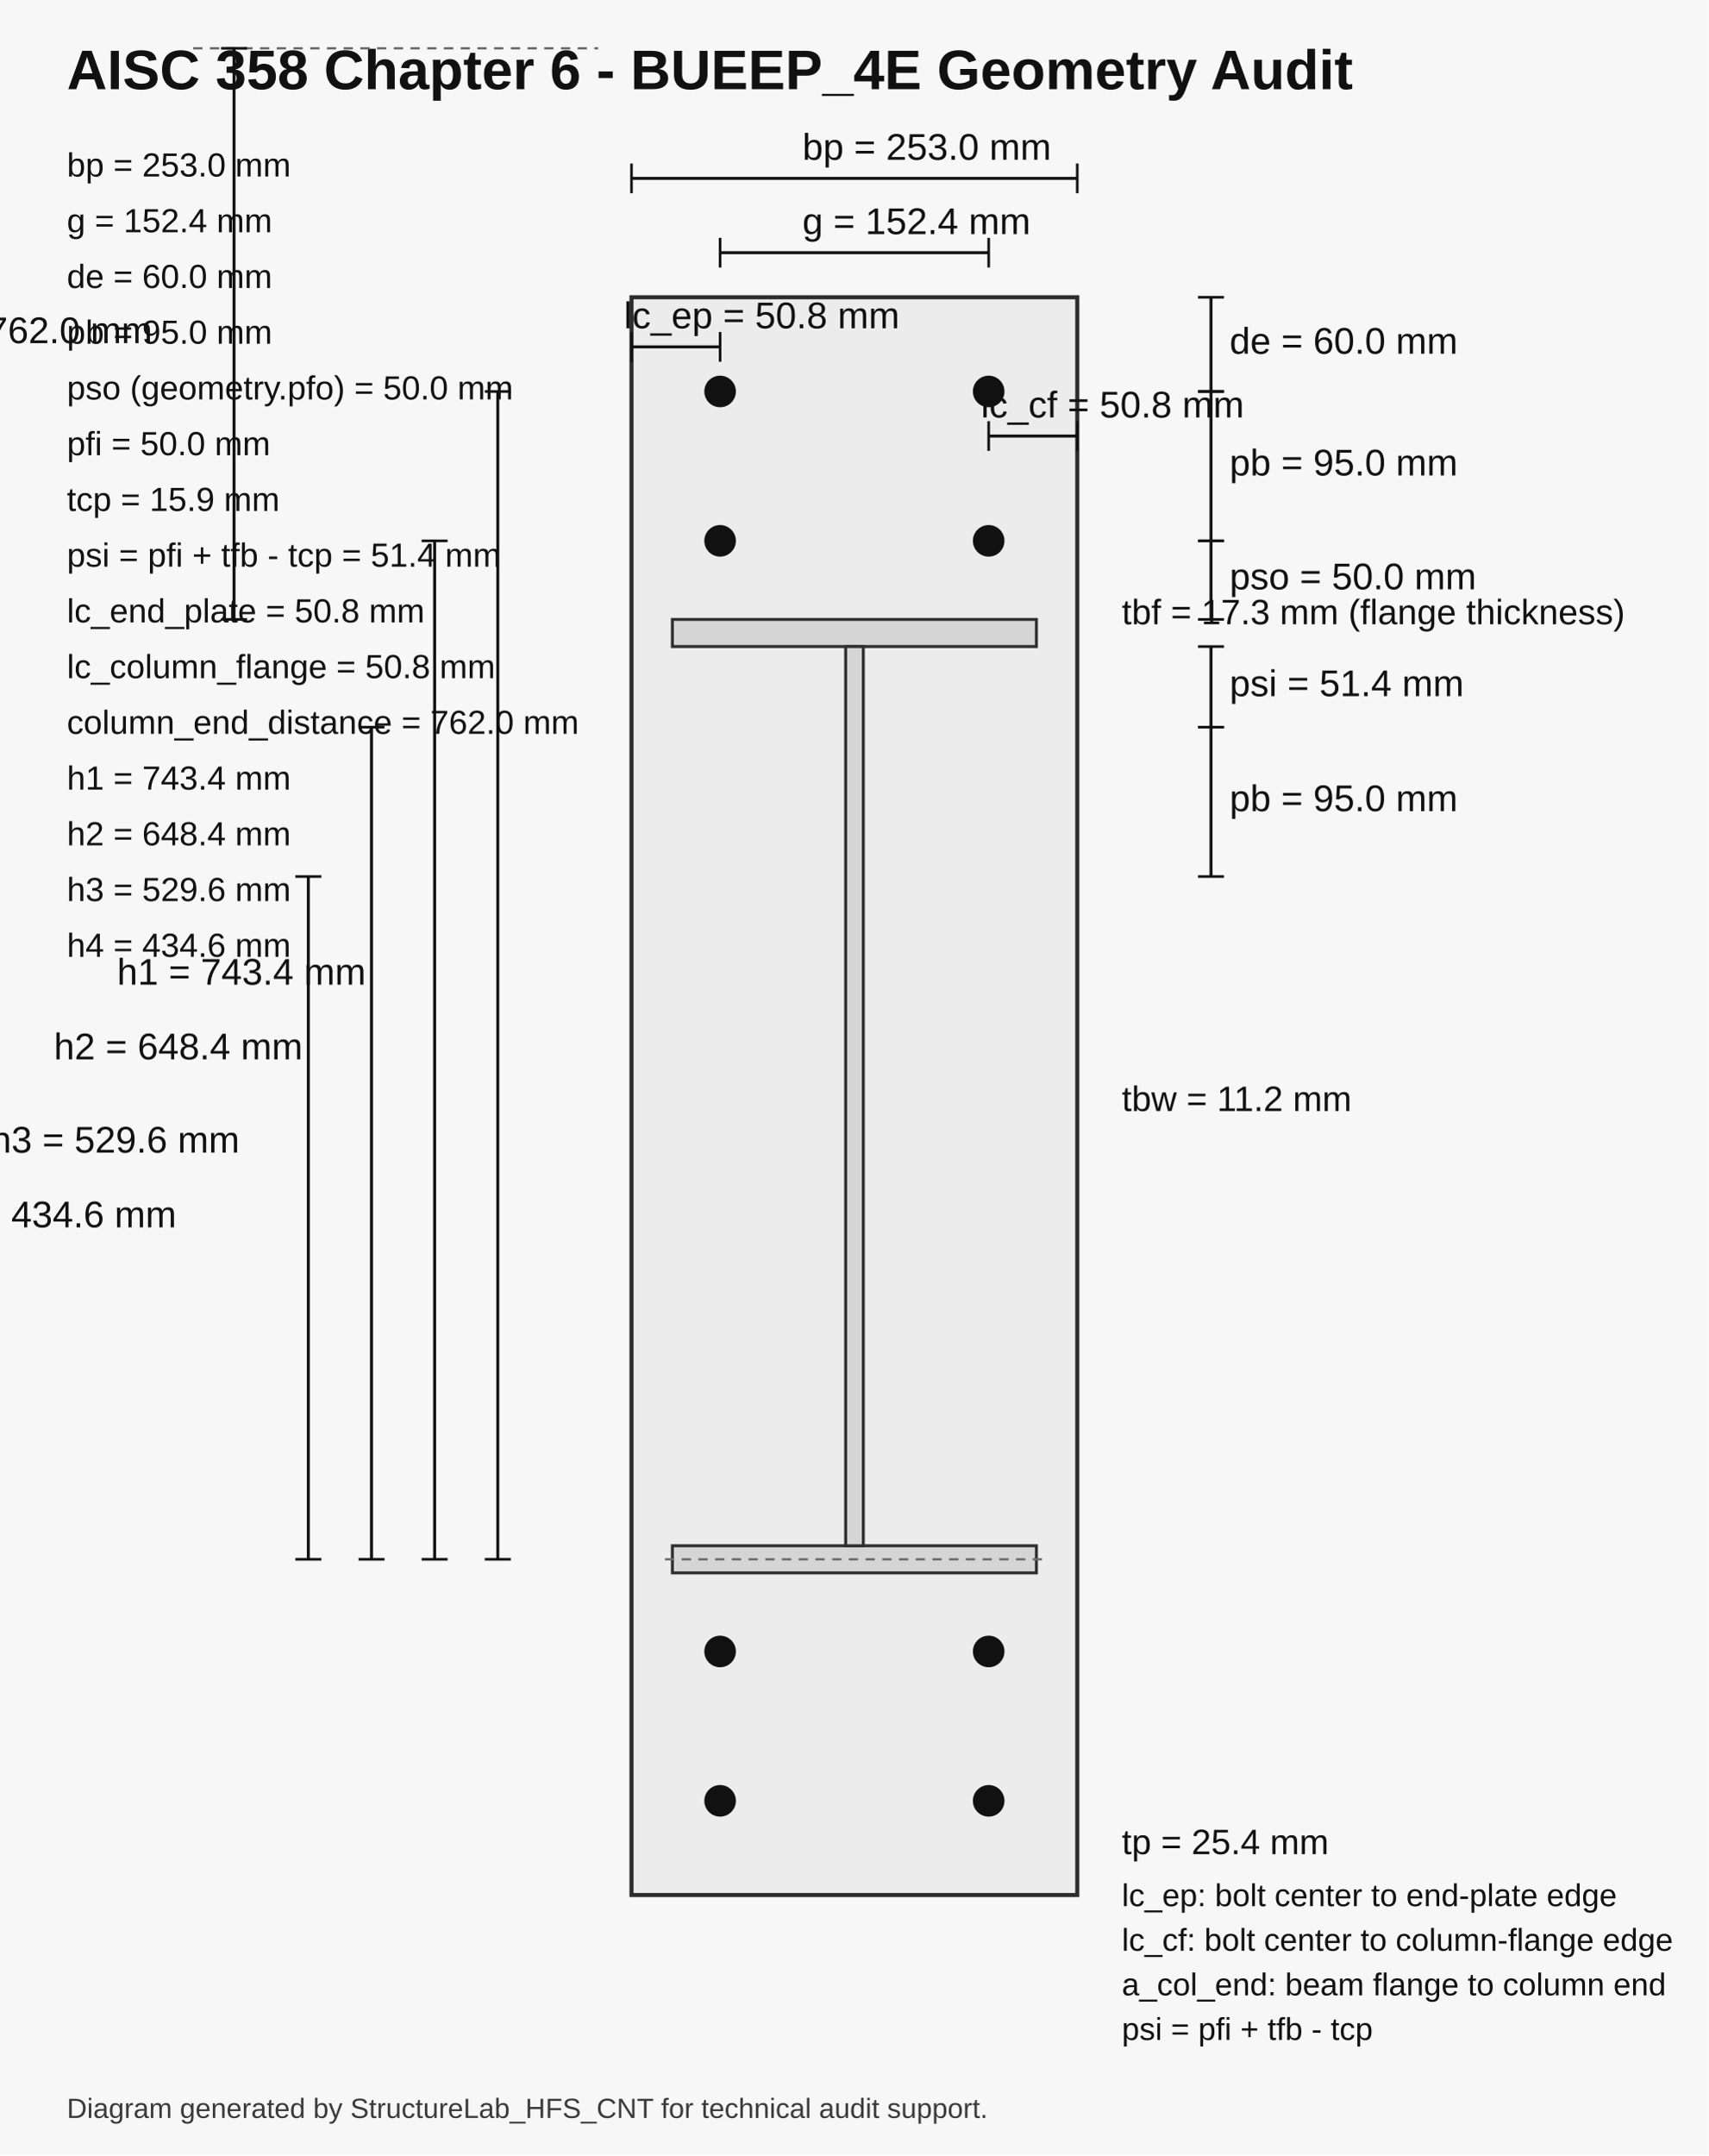
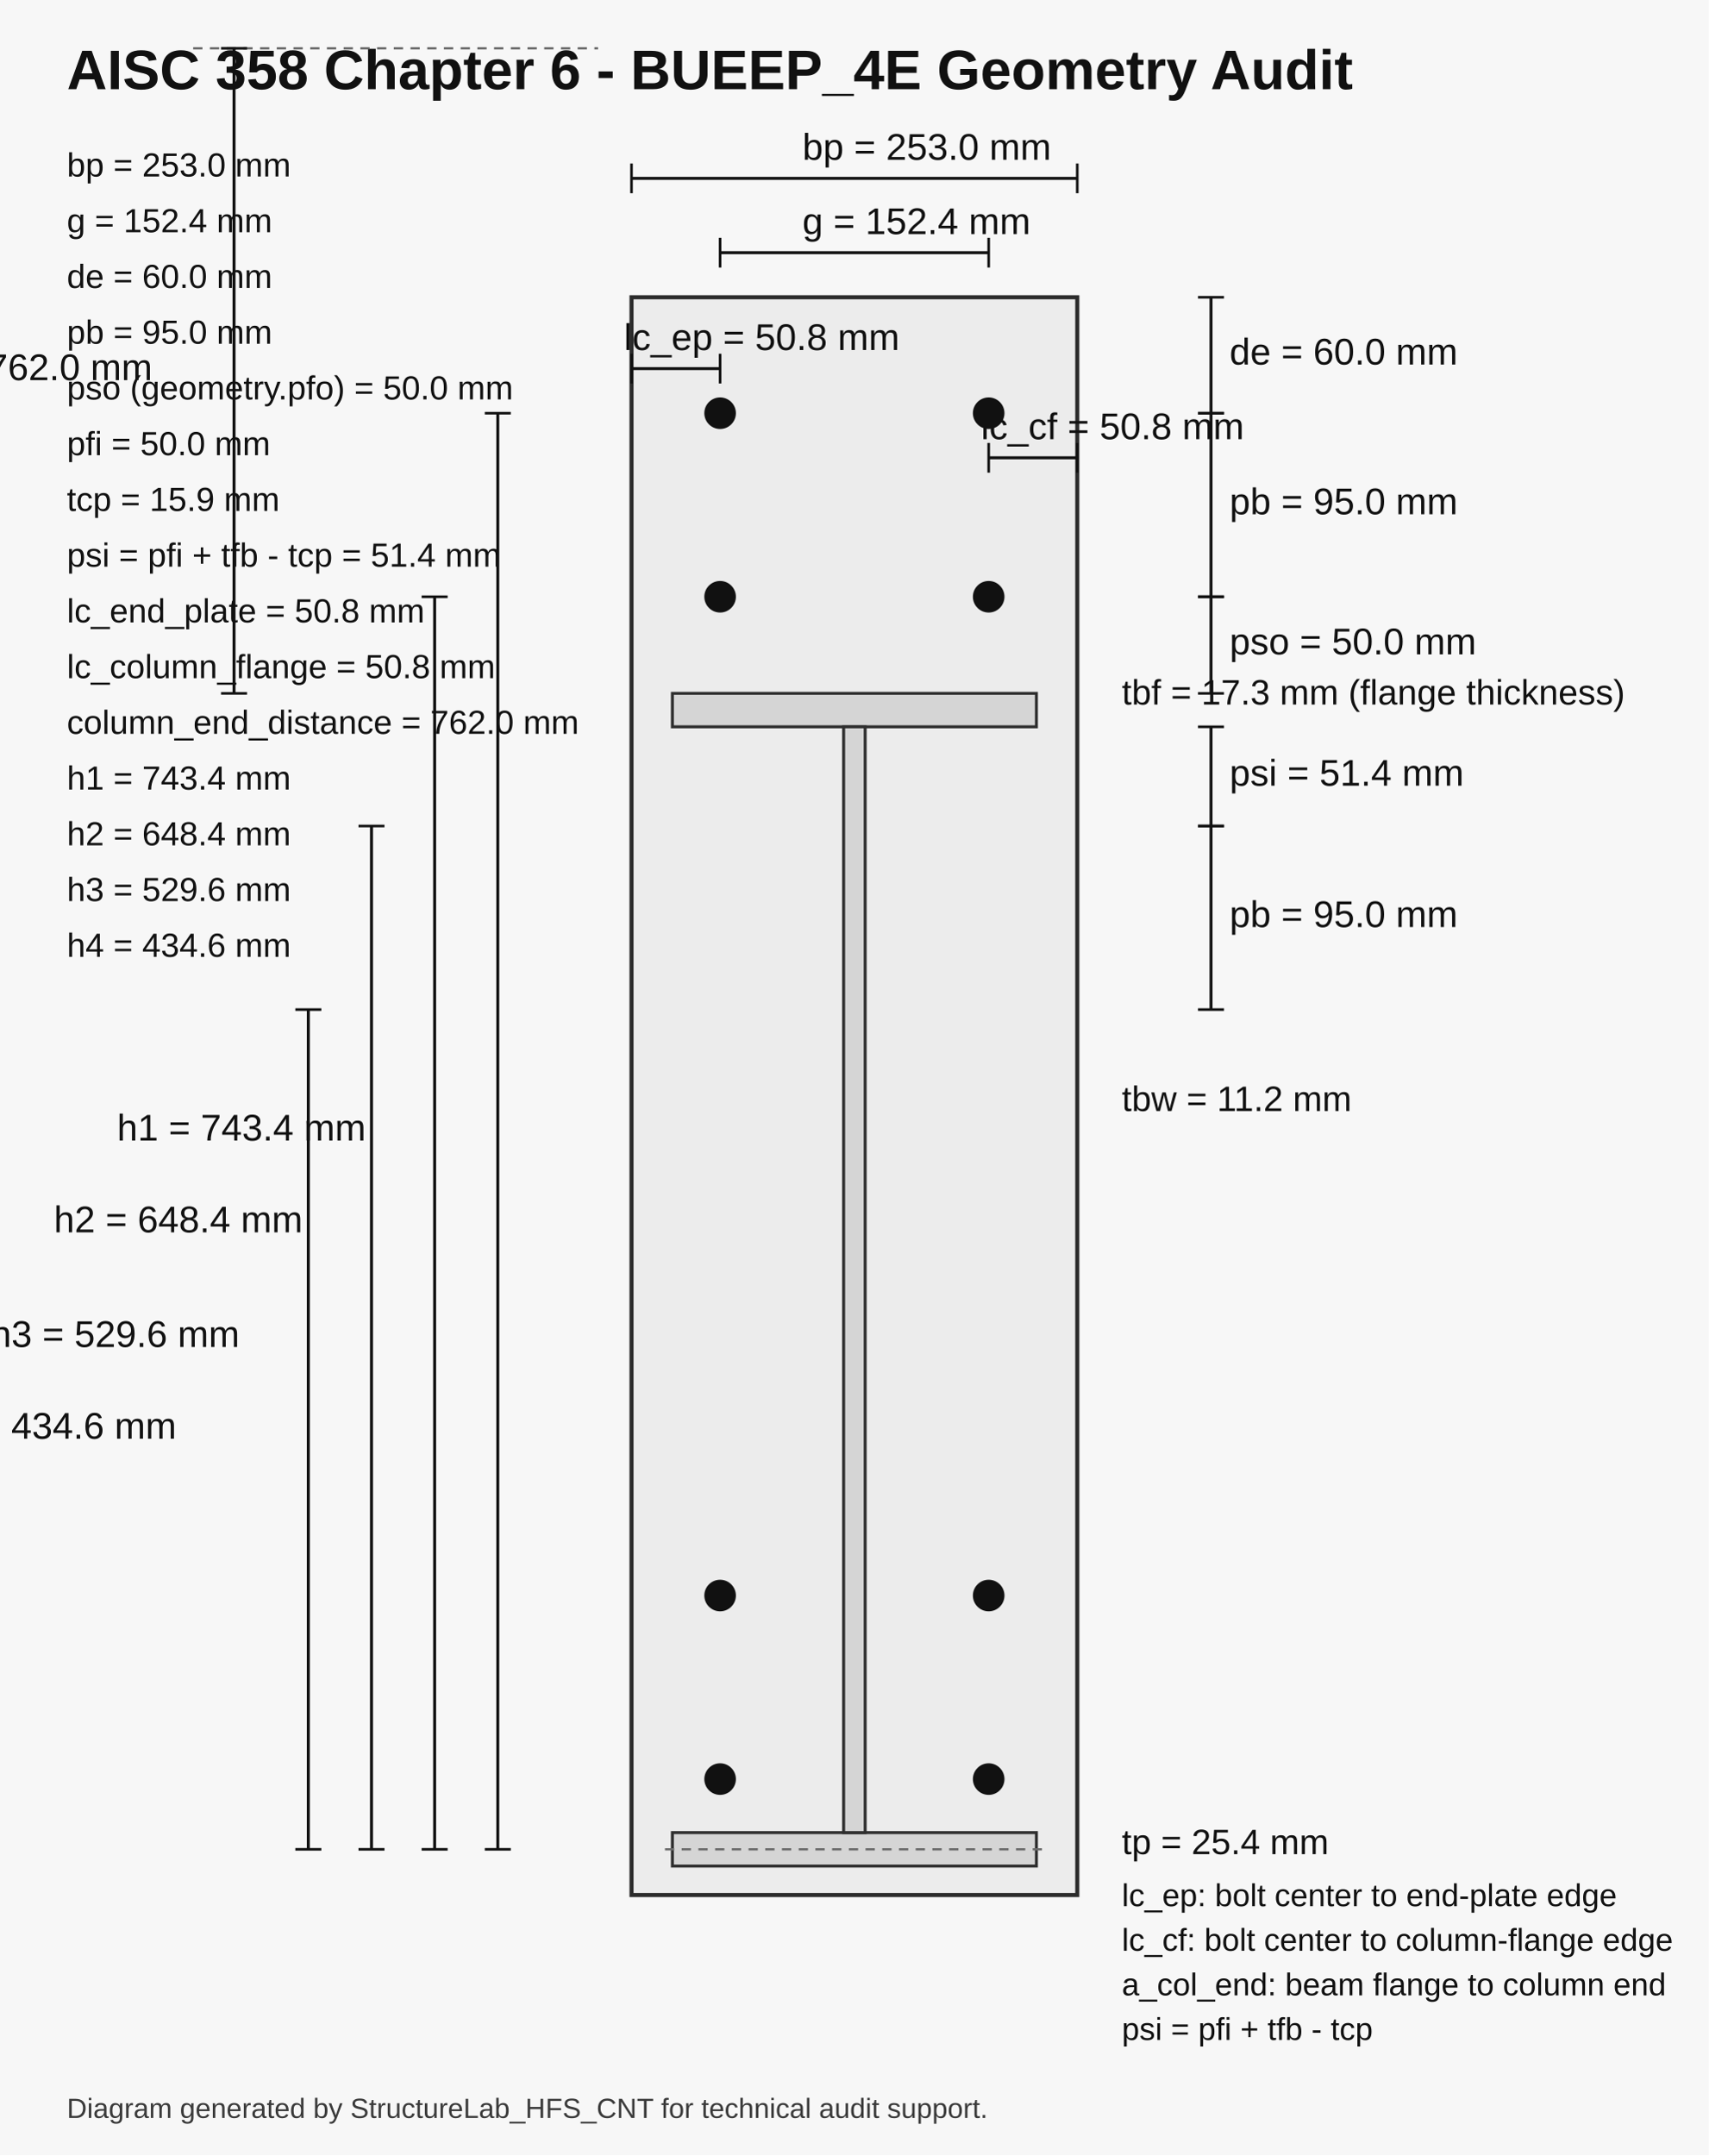
<svg xmlns="http://www.w3.org/2000/svg" width="920" height="1160" viewBox="0 0 920 1160">
  <rect x="0" y="0" width="920" height="1160" fill="#f7f7f7" />
  <text x="36" y="48" font-family="Arial, sans-serif" font-size="30" font-weight="700" fill="#111111">AISC 358 Chapter 6 - BUEEP_4E Geometry Audit</text>
  <text x="36" y="95" font-family="Arial, sans-serif" font-size="18" fill="#111111">bp = 253.0 mm</text>
  <text x="36" y="125" font-family="Arial, sans-serif" font-size="18" fill="#111111">g = 152.4 mm</text>
  <text x="36" y="155" font-family="Arial, sans-serif" font-size="18" fill="#111111">de = 60.0 mm</text>
  <text x="36" y="185" font-family="Arial, sans-serif" font-size="18" fill="#111111">pb = 95.0 mm</text>
  <text x="36" y="215" font-family="Arial, sans-serif" font-size="18" fill="#111111">pso (geometry.pfo) = 50.0 mm</text>
  <text x="36" y="245" font-family="Arial, sans-serif" font-size="18" fill="#111111">pfi = 50.0 mm</text>
  <text x="36" y="275" font-family="Arial, sans-serif" font-size="18" fill="#111111">tcp = 15.9 mm</text>
  <text x="36" y="305" font-family="Arial, sans-serif" font-size="18" fill="#111111">psi = pfi + tfb - tcp = 51.4 mm</text>
  <text x="36" y="335" font-family="Arial, sans-serif" font-size="18" fill="#111111">lc_end_plate = 50.8 mm</text>
  <text x="36" y="365" font-family="Arial, sans-serif" font-size="18" fill="#111111">lc_column_flange = 50.8 mm</text>
  <text x="36" y="395" font-family="Arial, sans-serif" font-size="18" fill="#111111">column_end_distance = 762.0 mm</text>
  <text x="36" y="425" font-family="Arial, sans-serif" font-size="18" fill="#111111">h1 = 743.4 mm</text>
  <text x="36" y="455" font-family="Arial, sans-serif" font-size="18" fill="#111111">h2 = 648.4 mm</text>
  <text x="36" y="485" font-family="Arial, sans-serif" font-size="18" fill="#111111">h3 = 529.6 mm</text>
  <text x="36" y="515" font-family="Arial, sans-serif" font-size="18" fill="#111111">h4 = 434.6 mm</text>
  <rect x="340.0" y="160.0" width="240.0" height="860.0" fill="#ececec" stroke="#2c2c2c" stroke-width="2.2" />
-   <rect x="362.0" y="333.4" width="196.0" height="14.6" fill="#d5d5d5" stroke="#2f2f2f" stroke-width="1.6" />
-   <rect x="362.0" y="832.0" width="196.0" height="14.6" fill="#d5d5d5" stroke="#2f2f2f" stroke-width="1.6" />
-   <rect x="455.3" y="348.0" width="9.5" height="484.0" fill="#d5d5d5" stroke="#2f2f2f" stroke-width="1.6" />
-   <line x1="358.0" y1="839.3" x2="562.0" y2="839.3" stroke="#6a6a6a" stroke-width="1.2" stroke-dasharray="5 4" />
-   <circle cx="387.7" cy="210.7" r="8.5" fill="#111111" />
-   <circle cx="532.3" cy="210.7" r="8.5" fill="#111111" />
-   <circle cx="387.7" cy="291.1" r="8.5" fill="#111111" />
-   <circle cx="532.3" cy="291.1" r="8.5" fill="#111111" />
-   <circle cx="387.7" cy="888.9" r="8.5" fill="#111111" />
-   <circle cx="532.3" cy="888.9" r="8.5" fill="#111111" />
-   <circle cx="387.7" cy="969.3" r="8.5" fill="#111111" />
-   <circle cx="532.3" cy="969.3" r="8.5" fill="#111111" />
+   <rect x="362.0" y="373.2" width="196.0" height="18.0" fill="#d5d5d5" stroke="#2f2f2f" stroke-width="1.6" />
+   <rect x="362.0" y="986.4" width="196.0" height="18.0" fill="#d5d5d5" stroke="#2f2f2f" stroke-width="1.6" />
+   <rect x="454.2" y="391.2" width="11.6" height="595.2" fill="#d5d5d5" stroke="#2f2f2f" stroke-width="1.6" />
+   <line x1="358.0" y1="995.4" x2="562.0" y2="995.4" stroke="#6a6a6a" stroke-width="1.2" stroke-dasharray="5 4" />
+   <circle cx="387.7" cy="222.4" r="8.5" fill="#111111" />
+   <circle cx="532.3" cy="222.4" r="8.5" fill="#111111" />
+   <circle cx="387.7" cy="321.2" r="8.5" fill="#111111" />
+   <circle cx="532.3" cy="321.2" r="8.5" fill="#111111" />
+   <circle cx="387.7" cy="858.8" r="8.5" fill="#111111" />
+   <circle cx="532.3" cy="858.8" r="8.5" fill="#111111" />
+   <circle cx="387.7" cy="957.6" r="8.5" fill="#111111" />
+   <circle cx="532.3" cy="957.6" r="8.5" fill="#111111" />
  <line x1="340.0" y1="96.0" x2="580.0" y2="96.0" stroke="#111111" stroke-width="1.6" />
  <line x1="340.0" y1="88.0" x2="340.0" y2="104.0" stroke="#111111" stroke-width="1.4" />
  <line x1="580.0" y1="88.0" x2="580.0" y2="104.0" stroke="#111111" stroke-width="1.4" />
  <text x="432.0" y="86.0" font-family="Arial, sans-serif" font-size="20" fill="#111111">bp = 253.0 mm</text>
  <line x1="387.7" y1="136.0" x2="532.3" y2="136.0" stroke="#111111" stroke-width="1.6" />
  <line x1="387.7" y1="128.0" x2="387.7" y2="144.0" stroke="#111111" stroke-width="1.4" />
  <line x1="532.3" y1="128.0" x2="532.3" y2="144.0" stroke="#111111" stroke-width="1.4" />
  <text x="432.0" y="126.0" font-family="Arial, sans-serif" font-size="20" fill="#111111">g = 152.4 mm</text>
-   <line x1="340.0" y1="186.7" x2="387.7" y2="186.7" stroke="#111111" stroke-width="1.6" />
-   <line x1="340.0" y1="178.7" x2="340.0" y2="194.7" stroke="#111111" stroke-width="1.4" />
-   <line x1="387.7" y1="178.7" x2="387.7" y2="194.7" stroke="#111111" stroke-width="1.4" />
-   <text x="335.9" y="176.7" font-family="Arial, sans-serif" font-size="20" fill="#111111">lc_ep = 50.8 mm</text>
-   <line x1="532.3" y1="234.7" x2="580.0" y2="234.7" stroke="#111111" stroke-width="1.6" />
-   <line x1="532.3" y1="226.7" x2="532.3" y2="242.7" stroke="#111111" stroke-width="1.4" />
-   <line x1="580.0" y1="226.7" x2="580.0" y2="242.7" stroke="#111111" stroke-width="1.4" />
-   <text x="528.1" y="224.7" font-family="Arial, sans-serif" font-size="20" fill="#111111">lc_cf = 50.8 mm</text>
-   <line x1="652.0" y1="160.0" x2="652.0" y2="210.7" stroke="#111111" stroke-width="1.6" />
+   <line x1="340.0" y1="198.4" x2="387.7" y2="198.4" stroke="#111111" stroke-width="1.6" />
+   <line x1="340.0" y1="190.4" x2="340.0" y2="206.4" stroke="#111111" stroke-width="1.4" />
+   <line x1="387.7" y1="190.4" x2="387.7" y2="206.4" stroke="#111111" stroke-width="1.4" />
+   <text x="335.9" y="188.4" font-family="Arial, sans-serif" font-size="20" fill="#111111">lc_ep = 50.8 mm</text>
+   <line x1="532.3" y1="246.4" x2="580.0" y2="246.4" stroke="#111111" stroke-width="1.6" />
+   <line x1="532.3" y1="238.4" x2="532.3" y2="254.4" stroke="#111111" stroke-width="1.4" />
+   <line x1="580.0" y1="238.4" x2="580.0" y2="254.4" stroke="#111111" stroke-width="1.4" />
+   <text x="528.1" y="236.4" font-family="Arial, sans-serif" font-size="20" fill="#111111">lc_cf = 50.8 mm</text>
+   <line x1="652.0" y1="160.0" x2="652.0" y2="222.4" stroke="#111111" stroke-width="1.6" />
  <line x1="645.0" y1="160.0" x2="659.0" y2="160.0" stroke="#111111" stroke-width="1.4" />
-   <line x1="645.0" y1="210.7" x2="659.0" y2="210.7" stroke="#111111" stroke-width="1.4" />
-   <text x="662.0" y="190.4" font-family="Arial, sans-serif" font-size="20" fill="#111111">de = 60.0 mm</text>
-   <line x1="652.0" y1="210.7" x2="652.0" y2="291.1" stroke="#111111" stroke-width="1.6" />
-   <line x1="645.0" y1="210.7" x2="659.0" y2="210.7" stroke="#111111" stroke-width="1.4" />
-   <line x1="645.0" y1="291.1" x2="659.0" y2="291.1" stroke="#111111" stroke-width="1.4" />
-   <text x="662.0" y="255.9" font-family="Arial, sans-serif" font-size="20" fill="#111111">pb = 95.0 mm</text>
-   <line x1="652.0" y1="291.1" x2="652.0" y2="333.4" stroke="#111111" stroke-width="1.6" />
-   <line x1="645.0" y1="291.1" x2="659.0" y2="291.1" stroke="#111111" stroke-width="1.4" />
-   <line x1="645.0" y1="333.4" x2="659.0" y2="333.4" stroke="#111111" stroke-width="1.4" />
-   <text x="662.0" y="317.2" font-family="Arial, sans-serif" font-size="20" fill="#111111">pso = 50.0 mm</text>
-   <line x1="652.0" y1="348.0" x2="652.0" y2="391.4" stroke="#111111" stroke-width="1.6" />
-   <line x1="645.0" y1="348.0" x2="659.0" y2="348.0" stroke="#111111" stroke-width="1.4" />
-   <line x1="645.0" y1="391.4" x2="659.0" y2="391.4" stroke="#111111" stroke-width="1.4" />
-   <text x="662.0" y="374.7" font-family="Arial, sans-serif" font-size="20" fill="#111111">psi = 51.4 mm</text>
-   <line x1="652.0" y1="391.4" x2="652.0" y2="471.8" stroke="#111111" stroke-width="1.6" />
-   <line x1="645.0" y1="391.4" x2="659.0" y2="391.4" stroke="#111111" stroke-width="1.4" />
-   <line x1="645.0" y1="471.8" x2="659.0" y2="471.8" stroke="#111111" stroke-width="1.4" />
-   <text x="662.0" y="436.6" font-family="Arial, sans-serif" font-size="20" fill="#111111">pb = 95.0 mm</text>
-   <line x1="268.0" y1="210.7" x2="268.0" y2="839.3" stroke="#111111" stroke-width="1.6" />
-   <line x1="261.0" y1="210.7" x2="275.0" y2="210.7" stroke="#111111" stroke-width="1.4" />
-   <line x1="261.0" y1="839.3" x2="275.0" y2="839.3" stroke="#111111" stroke-width="1.4" />
-   <text x="63.0" y="530.0" font-family="Arial, sans-serif" font-size="20" fill="#111111">h1 = 743.4 mm</text>
-   <line x1="234.0" y1="291.1" x2="234.0" y2="839.3" stroke="#111111" stroke-width="1.6" />
-   <line x1="227.0" y1="291.1" x2="241.0" y2="291.1" stroke="#111111" stroke-width="1.4" />
-   <line x1="227.0" y1="839.3" x2="241.0" y2="839.3" stroke="#111111" stroke-width="1.4" />
-   <text x="29.0" y="570.2" font-family="Arial, sans-serif" font-size="20" fill="#111111">h2 = 648.4 mm</text>
-   <line x1="200.0" y1="391.4" x2="200.0" y2="839.3" stroke="#111111" stroke-width="1.6" />
-   <line x1="193.0" y1="391.4" x2="207.0" y2="391.4" stroke="#111111" stroke-width="1.4" />
-   <line x1="193.0" y1="839.3" x2="207.0" y2="839.3" stroke="#111111" stroke-width="1.4" />
-   <text x="-5.0" y="620.4" font-family="Arial, sans-serif" font-size="20" fill="#111111">h3 = 529.6 mm</text>
-   <line x1="166.0" y1="471.8" x2="166.0" y2="839.3" stroke="#111111" stroke-width="1.6" />
-   <line x1="159.0" y1="471.8" x2="173.0" y2="471.8" stroke="#111111" stroke-width="1.4" />
-   <line x1="159.0" y1="839.3" x2="173.0" y2="839.3" stroke="#111111" stroke-width="1.4" />
-   <text x="-39.0" y="660.6" font-family="Arial, sans-serif" font-size="20" fill="#111111">h4 = 434.6 mm</text>
+   <line x1="645.0" y1="222.4" x2="659.0" y2="222.4" stroke="#111111" stroke-width="1.4" />
+   <text x="662.0" y="196.2" font-family="Arial, sans-serif" font-size="20" fill="#111111">de = 60.0 mm</text>
+   <line x1="652.0" y1="222.4" x2="652.0" y2="321.2" stroke="#111111" stroke-width="1.6" />
+   <line x1="645.0" y1="222.4" x2="659.0" y2="222.4" stroke="#111111" stroke-width="1.4" />
+   <line x1="645.0" y1="321.2" x2="659.0" y2="321.2" stroke="#111111" stroke-width="1.4" />
+   <text x="662.0" y="276.8" font-family="Arial, sans-serif" font-size="20" fill="#111111">pb = 95.0 mm</text>
+   <line x1="652.0" y1="321.2" x2="652.0" y2="373.2" stroke="#111111" stroke-width="1.6" />
+   <line x1="645.0" y1="321.2" x2="659.0" y2="321.2" stroke="#111111" stroke-width="1.4" />
+   <line x1="645.0" y1="373.2" x2="659.0" y2="373.2" stroke="#111111" stroke-width="1.4" />
+   <text x="662.0" y="352.2" font-family="Arial, sans-serif" font-size="20" fill="#111111">pso = 50.0 mm</text>
+   <line x1="652.0" y1="391.2" x2="652.0" y2="444.6" stroke="#111111" stroke-width="1.6" />
+   <line x1="645.0" y1="391.2" x2="659.0" y2="391.2" stroke="#111111" stroke-width="1.4" />
+   <line x1="645.0" y1="444.6" x2="659.0" y2="444.6" stroke="#111111" stroke-width="1.4" />
+   <text x="662.0" y="422.9" font-family="Arial, sans-serif" font-size="20" fill="#111111">psi = 51.4 mm</text>
+   <line x1="652.0" y1="444.6" x2="652.0" y2="543.4" stroke="#111111" stroke-width="1.6" />
+   <line x1="645.0" y1="444.6" x2="659.0" y2="444.6" stroke="#111111" stroke-width="1.4" />
+   <line x1="645.0" y1="543.4" x2="659.0" y2="543.4" stroke="#111111" stroke-width="1.4" />
+   <text x="662.0" y="499.0" font-family="Arial, sans-serif" font-size="20" fill="#111111">pb = 95.0 mm</text>
+   <line x1="268.0" y1="222.4" x2="268.0" y2="995.4" stroke="#111111" stroke-width="1.6" />
+   <line x1="261.0" y1="222.4" x2="275.0" y2="222.4" stroke="#111111" stroke-width="1.4" />
+   <line x1="261.0" y1="995.4" x2="275.0" y2="995.4" stroke="#111111" stroke-width="1.4" />
+   <text x="63.0" y="613.9" font-family="Arial, sans-serif" font-size="20" fill="#111111">h1 = 743.4 mm</text>
+   <line x1="234.0" y1="321.2" x2="234.0" y2="995.4" stroke="#111111" stroke-width="1.6" />
+   <line x1="227.0" y1="321.2" x2="241.0" y2="321.2" stroke="#111111" stroke-width="1.4" />
+   <line x1="227.0" y1="995.4" x2="241.0" y2="995.4" stroke="#111111" stroke-width="1.4" />
+   <text x="29.0" y="663.3" font-family="Arial, sans-serif" font-size="20" fill="#111111">h2 = 648.4 mm</text>
+   <line x1="200.0" y1="444.6" x2="200.0" y2="995.4" stroke="#111111" stroke-width="1.6" />
+   <line x1="193.0" y1="444.6" x2="207.0" y2="444.6" stroke="#111111" stroke-width="1.4" />
+   <line x1="193.0" y1="995.4" x2="207.0" y2="995.4" stroke="#111111" stroke-width="1.4" />
+   <text x="-5.0" y="725.0" font-family="Arial, sans-serif" font-size="20" fill="#111111">h3 = 529.6 mm</text>
+   <line x1="166.0" y1="543.4" x2="166.0" y2="995.4" stroke="#111111" stroke-width="1.6" />
+   <line x1="159.0" y1="543.4" x2="173.0" y2="543.4" stroke="#111111" stroke-width="1.4" />
+   <line x1="159.0" y1="995.4" x2="173.0" y2="995.4" stroke="#111111" stroke-width="1.4" />
+   <text x="-39.0" y="774.4" font-family="Arial, sans-serif" font-size="20" fill="#111111">h4 = 434.6 mm</text>
  <line x1="104.0" y1="26.0" x2="322.0" y2="26.0" stroke="#666666" stroke-width="1.2" stroke-dasharray="5 4" />
-   <line x1="126.0" y1="26.0" x2="126.0" y2="333.4" stroke="#111111" stroke-width="1.6" />
+   <line x1="126.0" y1="26.0" x2="126.0" y2="373.2" stroke="#111111" stroke-width="1.6" />
  <line x1="119.0" y1="26.0" x2="133.0" y2="26.0" stroke="#111111" stroke-width="1.4" />
-   <line x1="119.0" y1="333.4" x2="133.0" y2="333.4" stroke="#111111" stroke-width="1.4" />
-   <text x="-122.0" y="184.7" font-family="Arial, sans-serif" font-size="20" fill="#111111">a_col_end = 762.0 mm</text>
+   <line x1="119.0" y1="373.2" x2="133.0" y2="373.2" stroke="#111111" stroke-width="1.4" />
+   <text x="-122.0" y="204.6" font-family="Arial, sans-serif" font-size="20" fill="#111111">a_col_end = 762.0 mm</text>
  <text x="604.0" y="598.0" font-family="Arial, sans-serif" font-size="19" fill="#111111">tbw = 11.2 mm</text>
-   <text x="604.0" y="336.0" font-family="Arial, sans-serif" font-size="19" fill="#111111">tbf = 17.3 mm (flange thickness)</text>
+   <text x="604.0" y="379.2" font-family="Arial, sans-serif" font-size="19" fill="#111111">tbf = 17.3 mm (flange thickness)</text>
  <text x="604.0" y="998.0" font-family="Arial, sans-serif" font-size="19" fill="#111111">tp = 25.4 mm</text>
  <text x="604.0" y="1026.0" font-family="Arial, sans-serif" font-size="17" fill="#111111">lc_ep: bolt center to end-plate edge</text>
  <text x="604.0" y="1050.0" font-family="Arial, sans-serif" font-size="17" fill="#111111">lc_cf: bolt center to column-flange edge</text>
  <text x="604.0" y="1074.0" font-family="Arial, sans-serif" font-size="17" fill="#111111">a_col_end: beam flange to column end</text>
  <text x="604.0" y="1098.0" font-family="Arial, sans-serif" font-size="17" fill="#111111">psi = pfi + tfb - tcp</text>
  <text x="36" y="1140" font-family="Arial, sans-serif" font-size="15" fill="#3a3a3a">
    Diagram generated by StructureLab_HFS_CNT for technical audit support.
  </text>
</svg>
